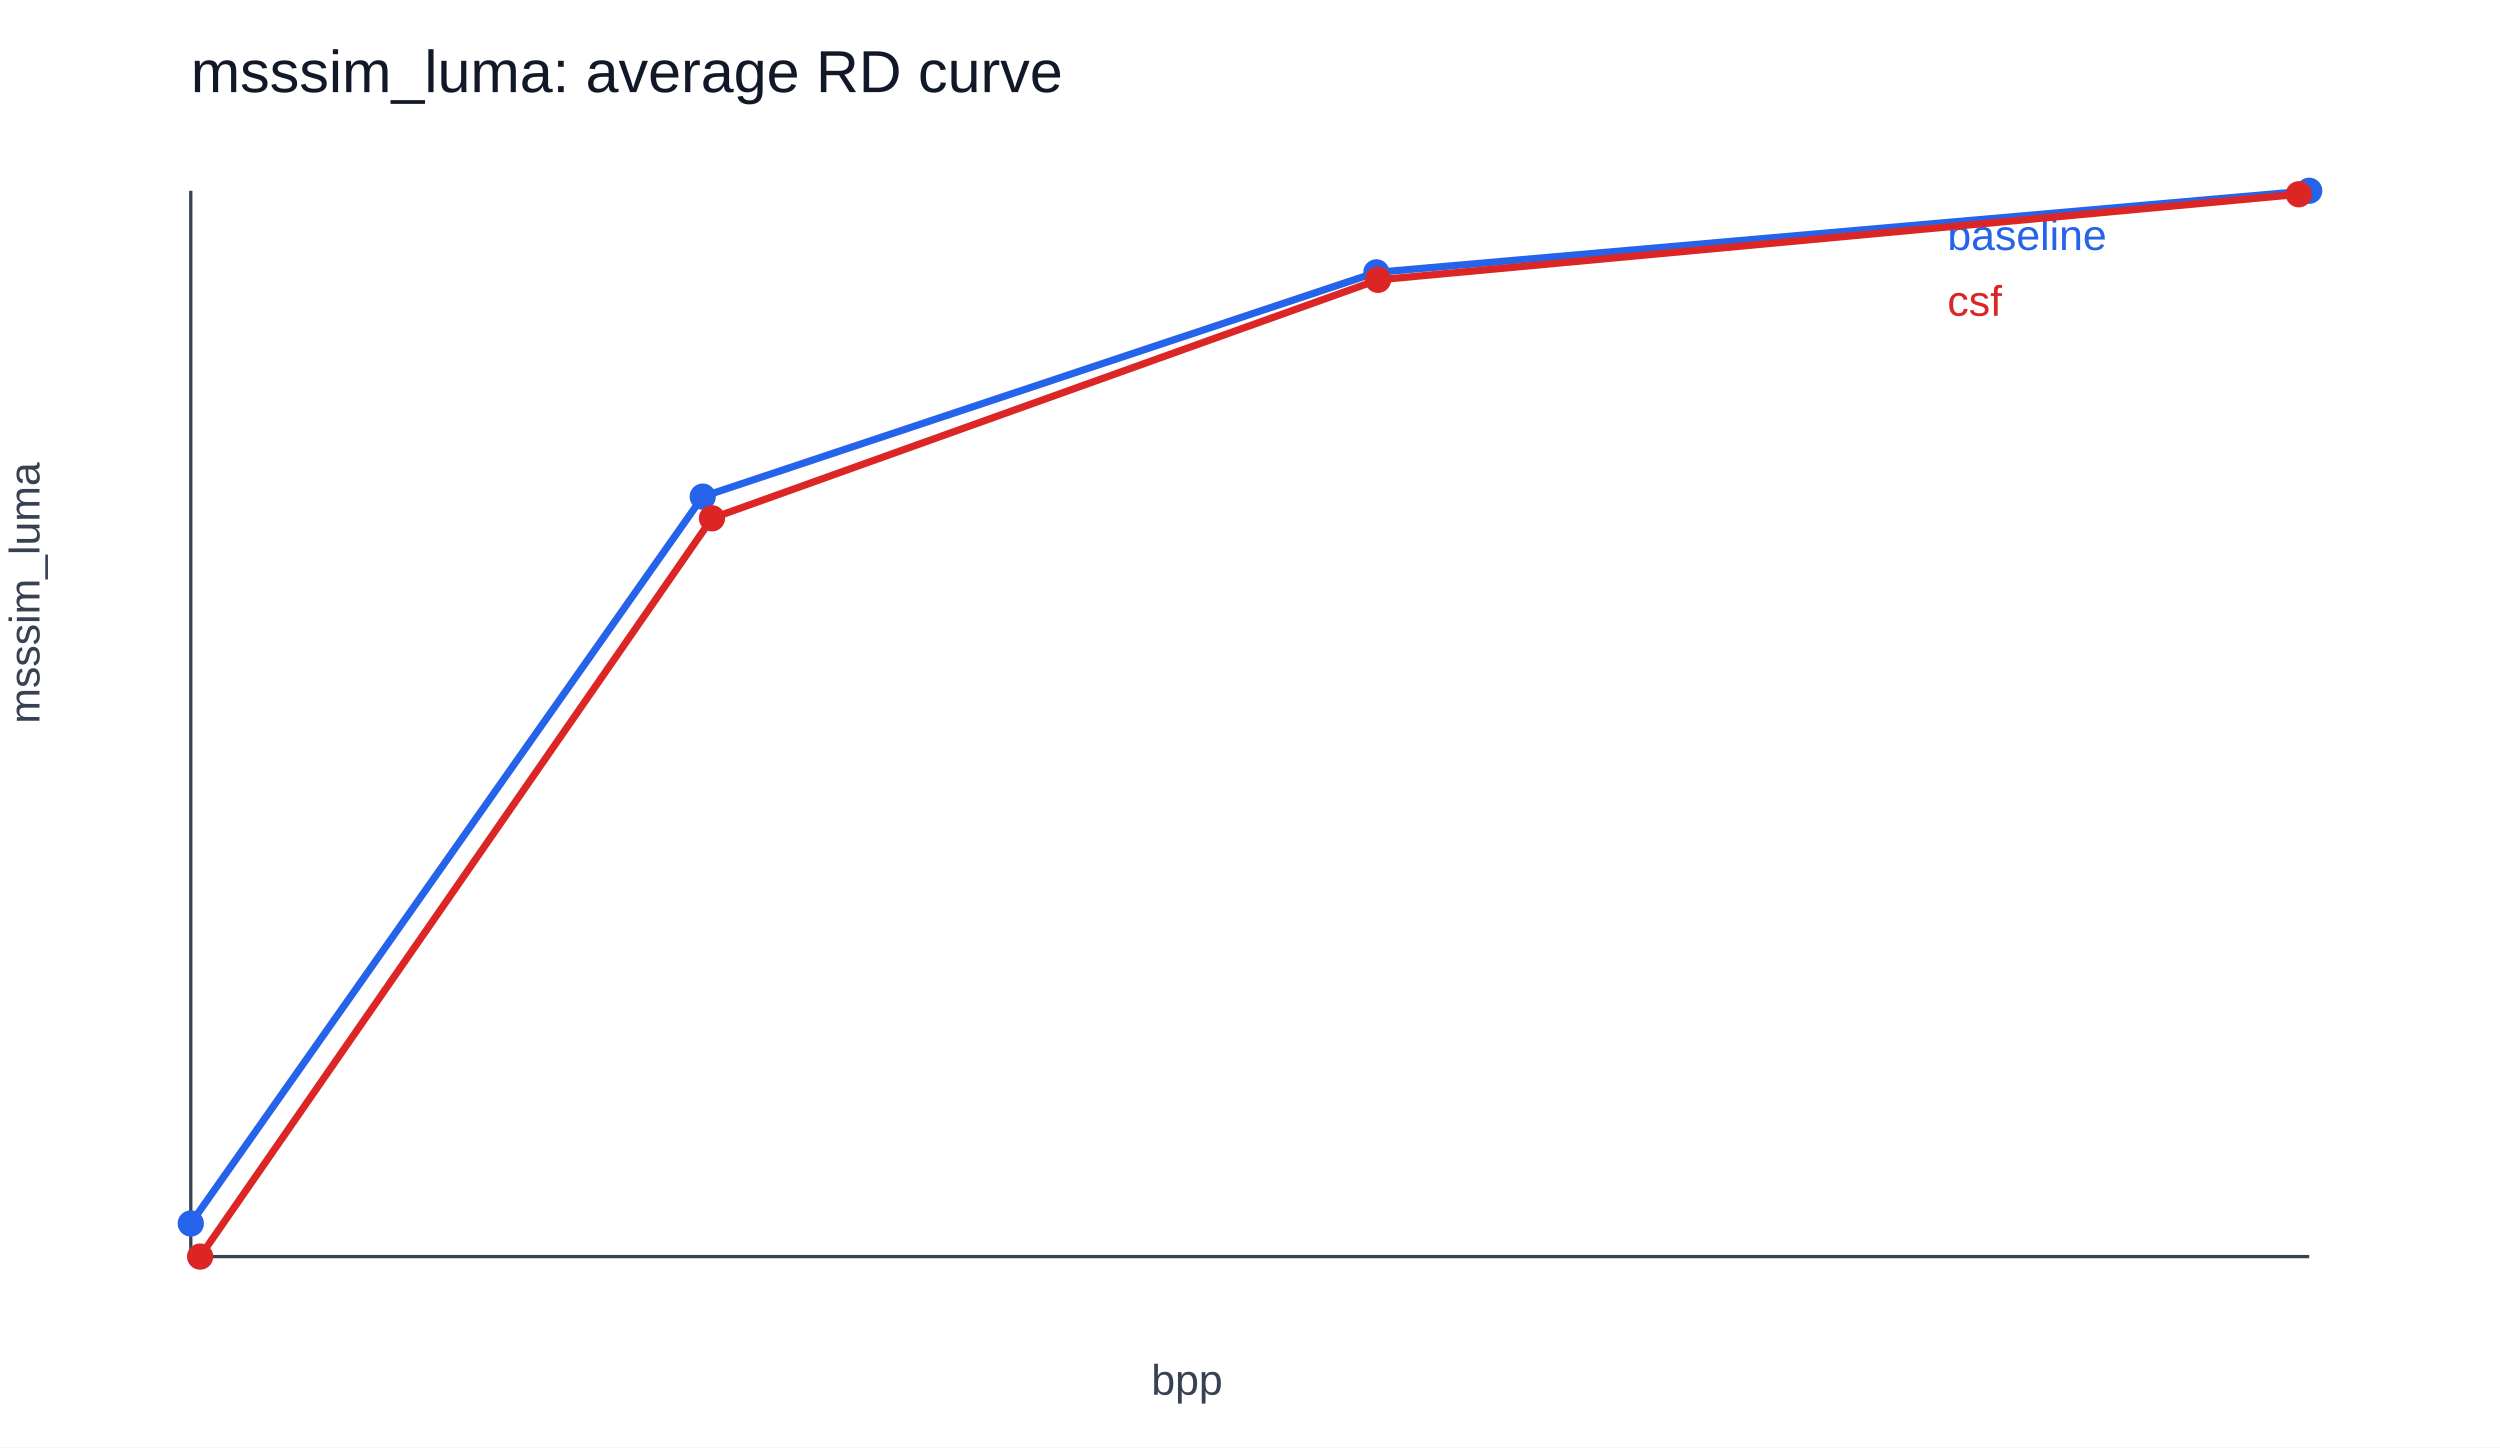
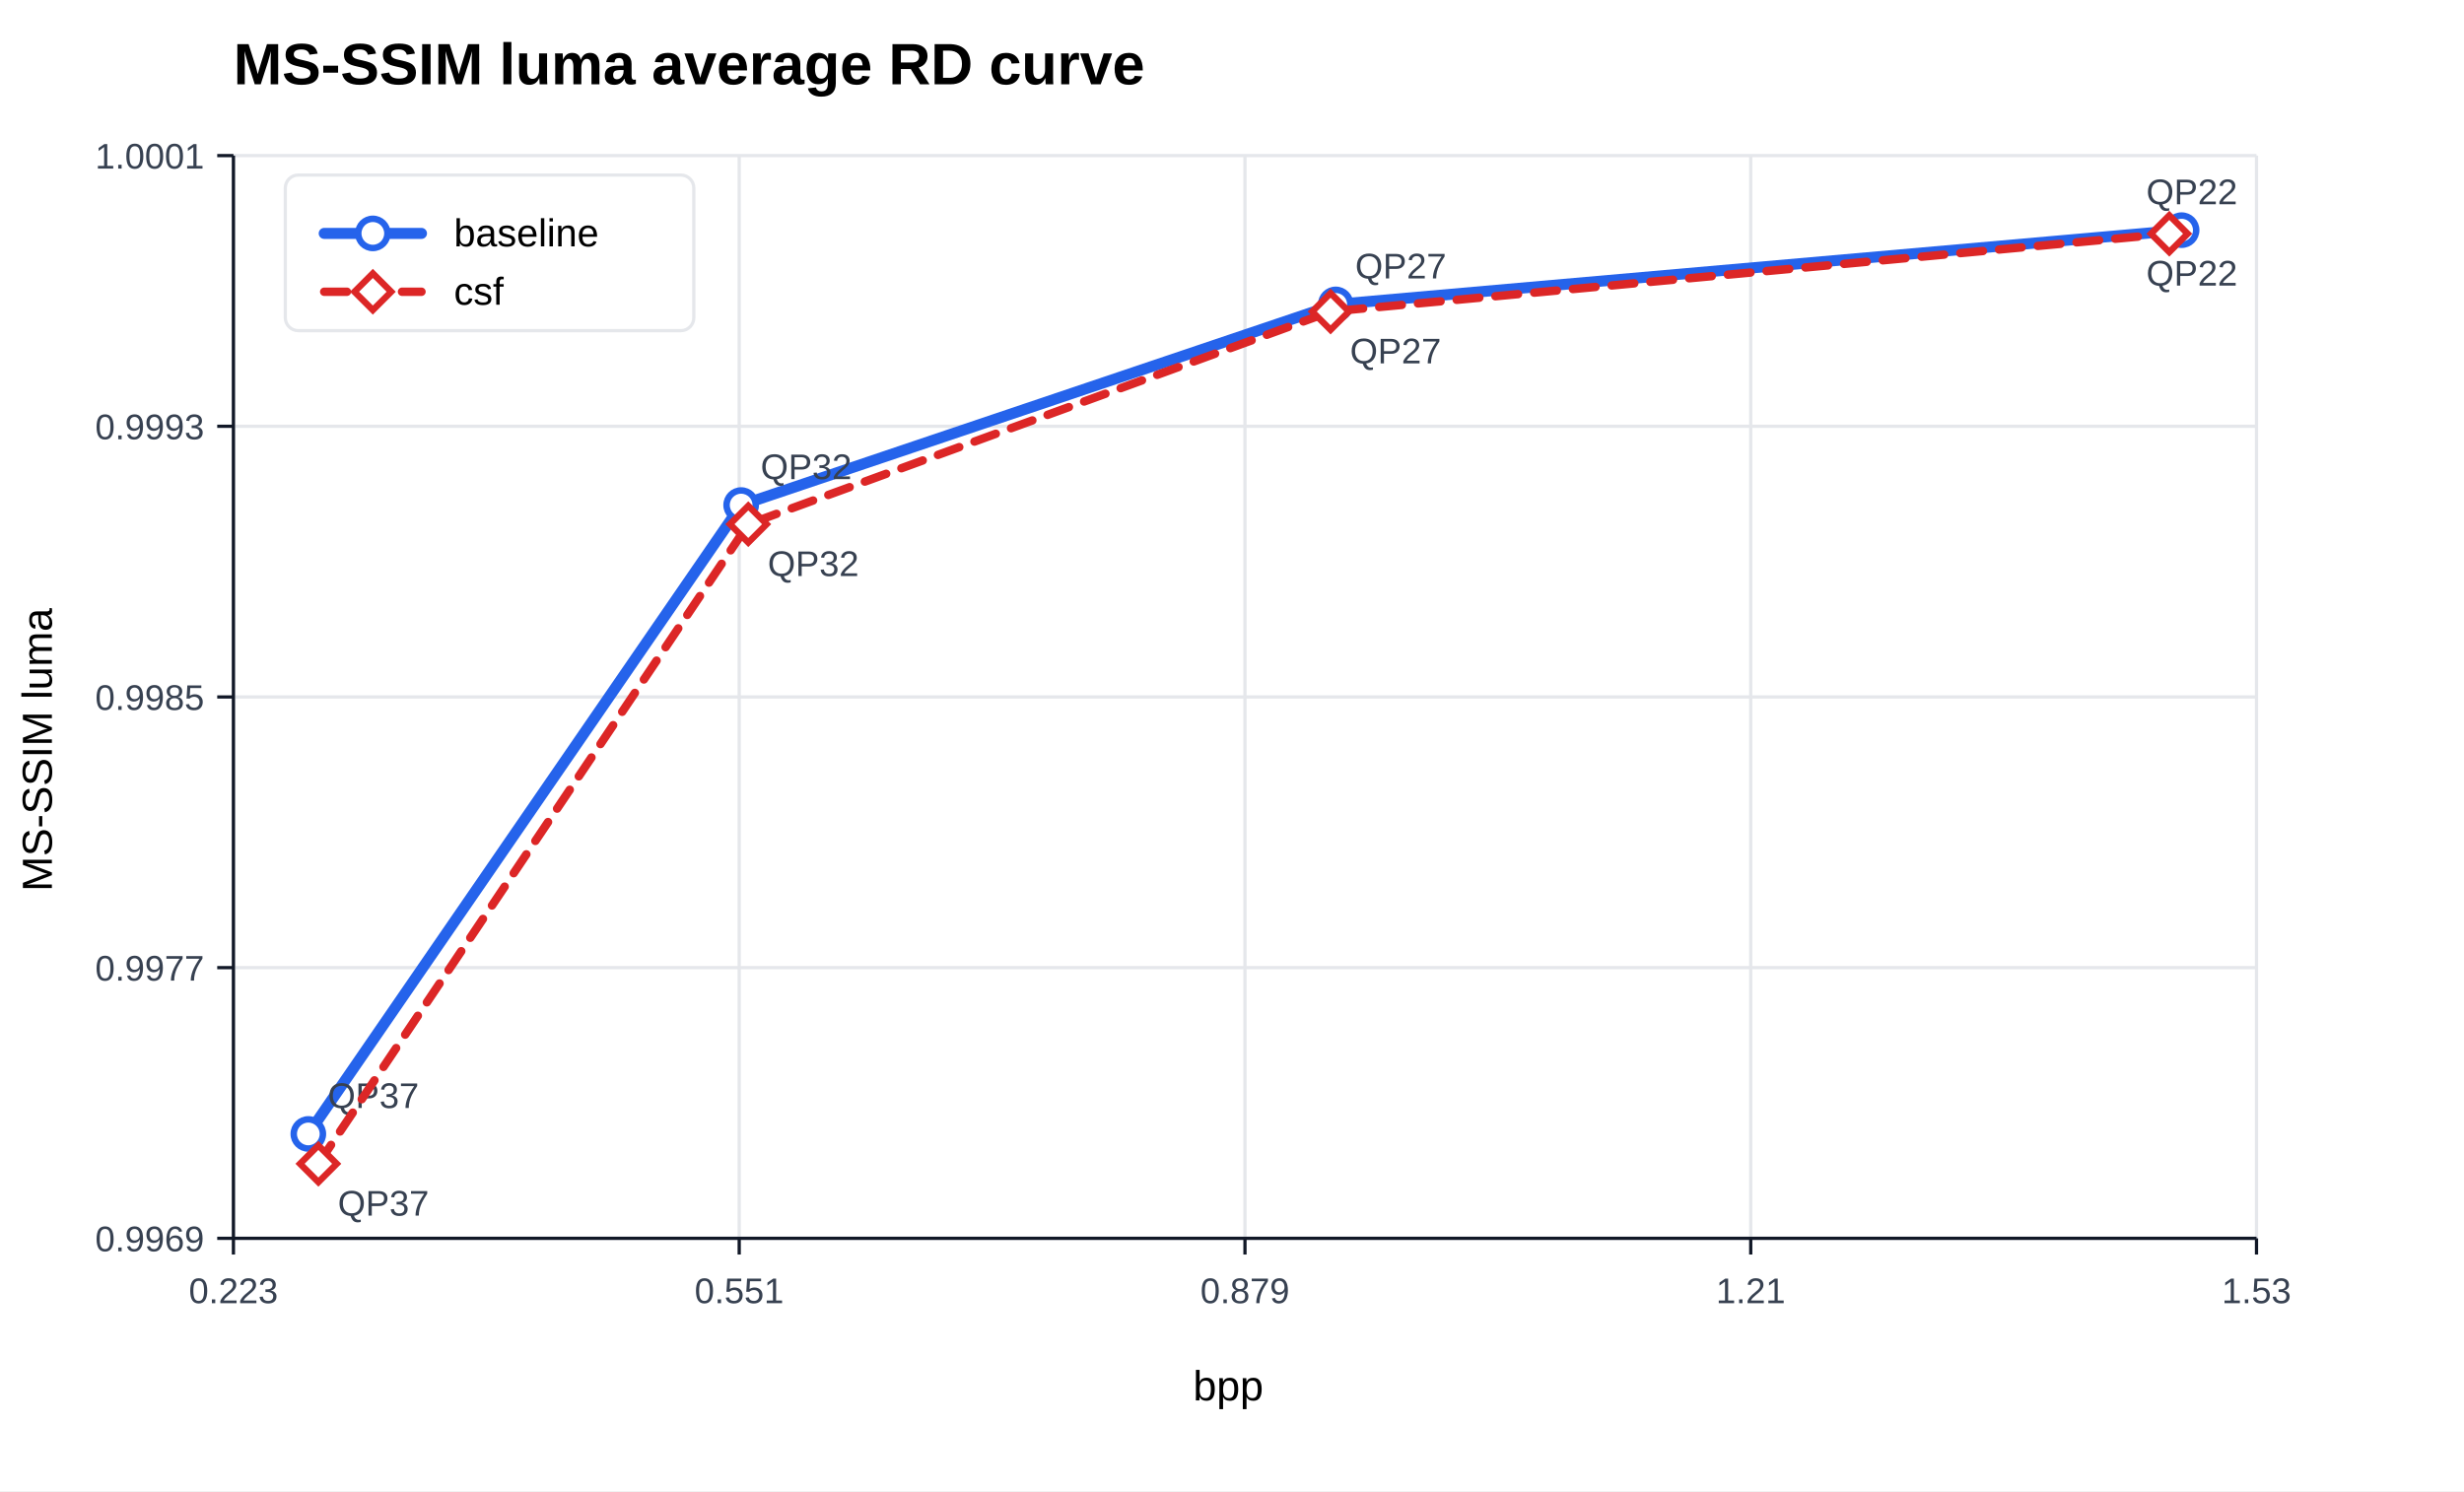
- <svg xmlns="http://www.w3.org/2000/svg" viewBox="0 0 760 440" width="760" height="440">
+ <svg xmlns="http://www.w3.org/2000/svg" width="760" height="460" viewBox="0 0 760 460">
  <rect width="100%" height="100%" fill="#ffffff" />
-   <text x="58" y="28" font-family="Arial" font-size="18" fill="#111827">msssim_luma: average RD curve</text>
-   <line x1="58" y1="382" x2="702" y2="382" stroke="#374151" />
-   <line x1="58" y1="58" x2="58" y2="382" stroke="#374151" />
-   <text x="350.0" y="424" font-family="Arial" font-size="13" fill="#374151">bpp</text>
-   <text x="12" y="220.0" font-family="Arial" font-size="13" fill="#374151" transform="rotate(-90 12 220.0)">msssim_luma</text>
-   <path d="M58.00,371.94 L213.63,150.98 L418.42,82.80 L702.00,58.00" fill="none" stroke="#2563eb" stroke-width="2.2" />
-   <circle cx="58.00" cy="371.94" r="4" fill="#2563eb" />
-   <circle cx="213.63" cy="150.98" r="4" fill="#2563eb" />
-   <circle cx="418.42" cy="82.80" r="4" fill="#2563eb" />
-   <circle cx="702.00" cy="58.00" r="4" fill="#2563eb" />
-   <text x="592" y="76" font-family="Arial" font-size="13" fill="#2563eb">baseline</text>
-   <path d="M60.84,382.00 L216.44,157.56 L418.91,85.07 L698.83,59.06" fill="none" stroke="#dc2626" stroke-width="2.2" />
-   <circle cx="60.84" cy="382.00" r="4" fill="#dc2626" />
-   <circle cx="216.44" cy="157.56" r="4" fill="#dc2626" />
-   <circle cx="418.91" cy="85.07" r="4" fill="#dc2626" />
-   <circle cx="698.83" cy="59.06" r="4" fill="#dc2626" />
-   <text x="592" y="96" font-family="Arial" font-size="13" fill="#dc2626">csf</text>
+   <text x="72" y="26" font-family="Arial" font-size="18" font-weight="700">MS-SSIM luma average RD curve</text>
+   <line x1="72.0" y1="48" x2="72.0" y2="382" stroke="#e5e7eb" stroke-width="1" />
+   <line x1="228.0" y1="48" x2="228.0" y2="382" stroke="#e5e7eb" stroke-width="1" />
+   <line x1="384.0" y1="48" x2="384.0" y2="382" stroke="#e5e7eb" stroke-width="1" />
+   <line x1="540.0" y1="48" x2="540.0" y2="382" stroke="#e5e7eb" stroke-width="1" />
+   <line x1="696.0" y1="48" x2="696.0" y2="382" stroke="#e5e7eb" stroke-width="1" />
+   <line x1="72" y1="382.0" x2="696" y2="382.0" stroke="#e5e7eb" stroke-width="1" />
+   <line x1="72" y1="298.5" x2="696" y2="298.5" stroke="#e5e7eb" stroke-width="1" />
+   <line x1="72" y1="215.0" x2="696" y2="215.0" stroke="#e5e7eb" stroke-width="1" />
+   <line x1="72" y1="131.5" x2="696" y2="131.5" stroke="#e5e7eb" stroke-width="1" />
+   <line x1="72" y1="48.0" x2="696" y2="48.0" stroke="#e5e7eb" stroke-width="1" />
+   <line x1="72" y1="382" x2="696" y2="382" stroke="#111827" />
+   <line x1="72" y1="48" x2="72" y2="382" stroke="#111827" />
+   <text x="368" y="432" font-family="Arial" font-size="13">bpp</text>
+   <text x="16" y="275" font-family="Arial" font-size="13" transform="rotate(-90 16,275)">MS-SSIM luma</text>
+   <line x1="72.0" y1="382" x2="72.0" y2="387" stroke="#111827" />
+   <text x="72.0" y="402" font-family="Arial" font-size="11" fill="#374151" text-anchor="middle">0.223</text>
+   <line x1="228.0" y1="382" x2="228.0" y2="387" stroke="#111827" />
+   <text x="228.0" y="402" font-family="Arial" font-size="11" fill="#374151" text-anchor="middle">0.551</text>
+   <line x1="384.0" y1="382" x2="384.0" y2="387" stroke="#111827" />
+   <text x="384.0" y="402" font-family="Arial" font-size="11" fill="#374151" text-anchor="middle">0.879</text>
+   <line x1="540.0" y1="382" x2="540.0" y2="387" stroke="#111827" />
+   <text x="540.0" y="402" font-family="Arial" font-size="11" fill="#374151" text-anchor="middle">1.21</text>
+   <line x1="696.0" y1="382" x2="696.0" y2="387" stroke="#111827" />
+   <text x="696.0" y="402" font-family="Arial" font-size="11" fill="#374151" text-anchor="middle">1.53</text>
+   <line x1="67" y1="382.0" x2="72" y2="382.0" stroke="#111827" />
+   <text x="63" y="386.0" font-family="Arial" font-size="11" fill="#374151" text-anchor="end">0.9969</text>
+   <line x1="67" y1="298.5" x2="72" y2="298.5" stroke="#111827" />
+   <text x="63" y="302.5" font-family="Arial" font-size="11" fill="#374151" text-anchor="end">0.9977</text>
+   <line x1="67" y1="215.0" x2="72" y2="215.0" stroke="#111827" />
+   <text x="63" y="219.0" font-family="Arial" font-size="11" fill="#374151" text-anchor="end">0.9985</text>
+   <line x1="67" y1="131.5" x2="72" y2="131.5" stroke="#111827" />
+   <text x="63" y="135.5" font-family="Arial" font-size="11" fill="#374151" text-anchor="end">0.9993</text>
+   <line x1="67" y1="48.0" x2="72" y2="48.0" stroke="#111827" />
+   <text x="63" y="52.0" font-family="Arial" font-size="11" fill="#374151" text-anchor="end">1.0001</text>
+   <polyline fill="none" stroke="#2563eb" stroke-width="3.4" stroke-linecap="round" stroke-linejoin="round" points="95.1,349.8 228.6,155.8 412.0,93.9 672.9,71.0" />
+   <circle cx="95.1" cy="349.8" r="4.5" fill="#ffffff" stroke="#2563eb" stroke-width="2" />
+   <text x="101.1" y="341.8" font-family="Arial" font-size="11" fill="#374151">QP37</text>
+   <circle cx="228.6" cy="155.8" r="4.5" fill="#ffffff" stroke="#2563eb" stroke-width="2" />
+   <text x="234.6" y="147.8" font-family="Arial" font-size="11" fill="#374151">QP32</text>
+   <circle cx="412.0" cy="93.9" r="4.5" fill="#ffffff" stroke="#2563eb" stroke-width="2" />
+   <text x="418.0" y="85.9" font-family="Arial" font-size="11" fill="#374151">QP27</text>
+   <circle cx="672.9" cy="71.0" r="4.5" fill="#ffffff" stroke="#2563eb" stroke-width="2" />
+   <text x="662.0" y="63.0" font-family="Arial" font-size="11" fill="#374151">QP22</text>
+   <polyline fill="none" stroke="#dc2626" stroke-width="2.6" stroke-linecap="round" stroke-linejoin="round" stroke-dasharray="7 5" points="98.2,359.0 230.8,161.7 410.4,96.1 669.1,72.1" />
+   <rect x="94.2" y="355.0" width="8" height="8" transform="rotate(45 98.2 359.0)" fill="#ffffff" stroke="#dc2626" stroke-width="2" />
+   <text x="104.2" y="375.0" font-family="Arial" font-size="11" fill="#374151">QP37</text>
+   <rect x="226.8" y="157.7" width="8" height="8" transform="rotate(45 230.8 161.7)" fill="#ffffff" stroke="#dc2626" stroke-width="2" />
+   <text x="236.8" y="177.7" font-family="Arial" font-size="11" fill="#374151">QP32</text>
+   <rect x="406.4" y="92.1" width="8" height="8" transform="rotate(45 410.4 96.1)" fill="#ffffff" stroke="#dc2626" stroke-width="2" />
+   <text x="416.4" y="112.1" font-family="Arial" font-size="11" fill="#374151">QP27</text>
+   <rect x="665.1" y="68.1" width="8" height="8" transform="rotate(45 669.1 72.1)" fill="#ffffff" stroke="#dc2626" stroke-width="2" />
+   <text x="662.0" y="88.1" font-family="Arial" font-size="11" fill="#374151">QP22</text>
+   <rect x="88" y="54" width="126" height="48" rx="4" fill="#ffffff" stroke="#e5e7eb" />
+   <line x1="100" y1="72" x2="130" y2="72" stroke="#2563eb" stroke-width="3.4" stroke-linecap="round" />
+   <circle cx="115.0" cy="72.0" r="4.5" fill="#ffffff" stroke="#2563eb" stroke-width="2" />
+   <text x="140" y="76" font-family="Arial" font-size="12">baseline</text>
+   <line x1="100" y1="90" x2="130" y2="90" stroke="#dc2626" stroke-width="2.6" stroke-linecap="round" stroke-dasharray="7 5" />
+   <rect x="111.0" y="86.0" width="8" height="8" transform="rotate(45 115.0 90.0)" fill="#ffffff" stroke="#dc2626" stroke-width="2" />
+   <text x="140" y="94" font-family="Arial" font-size="12">csf</text>
</svg>
